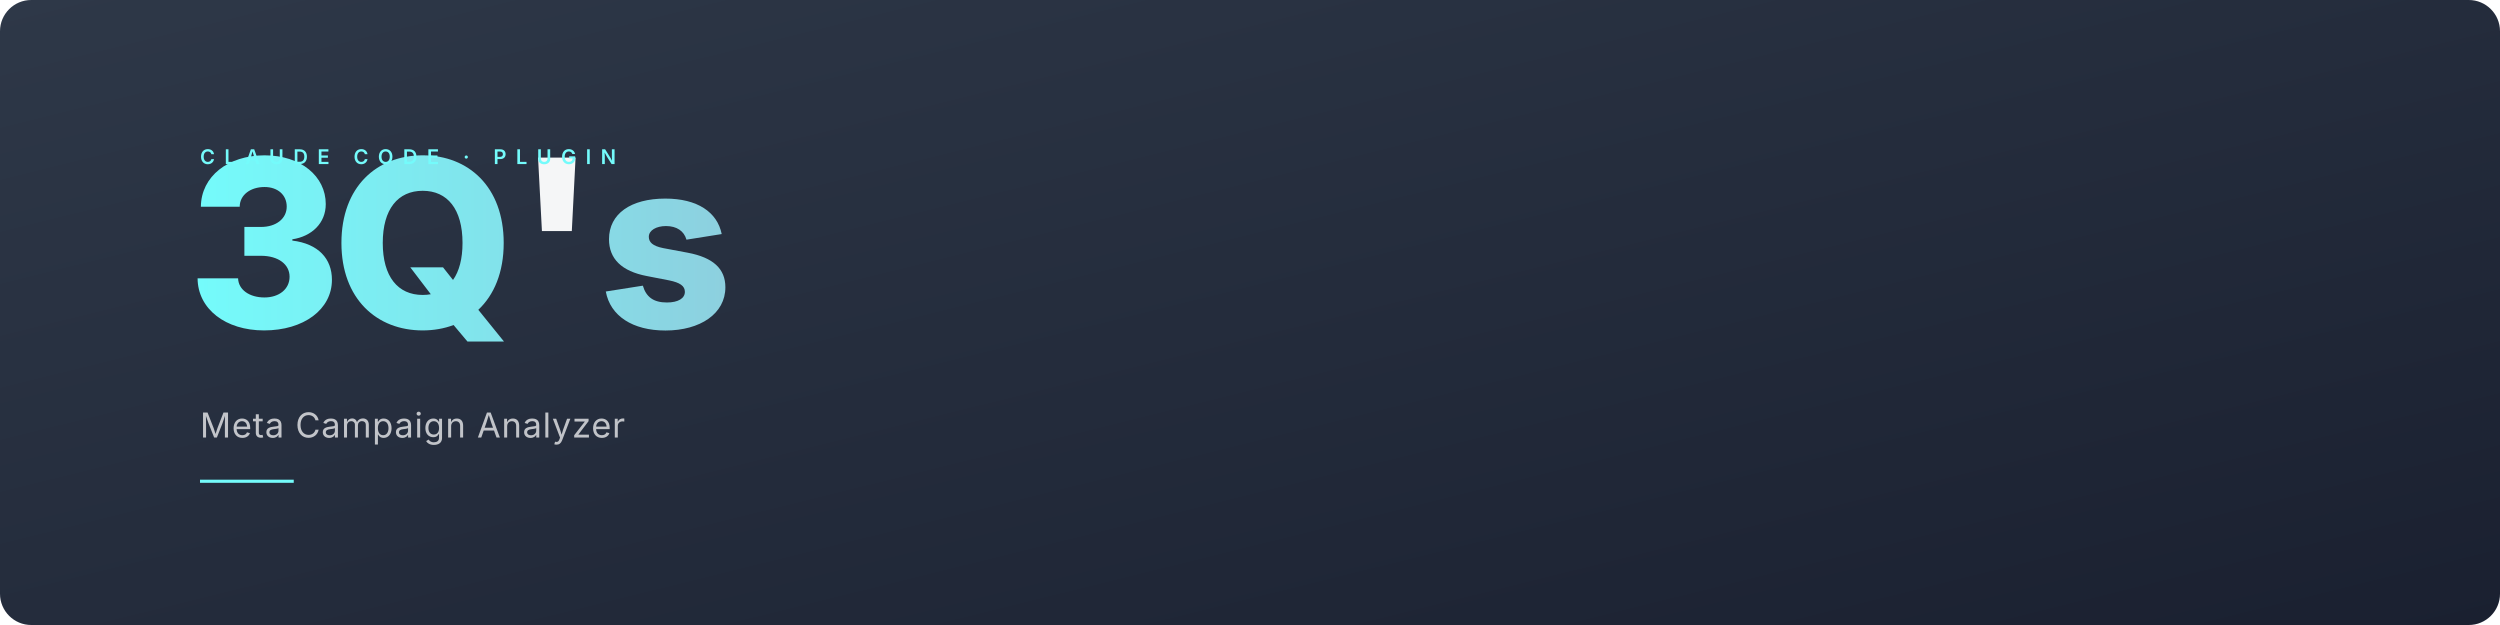
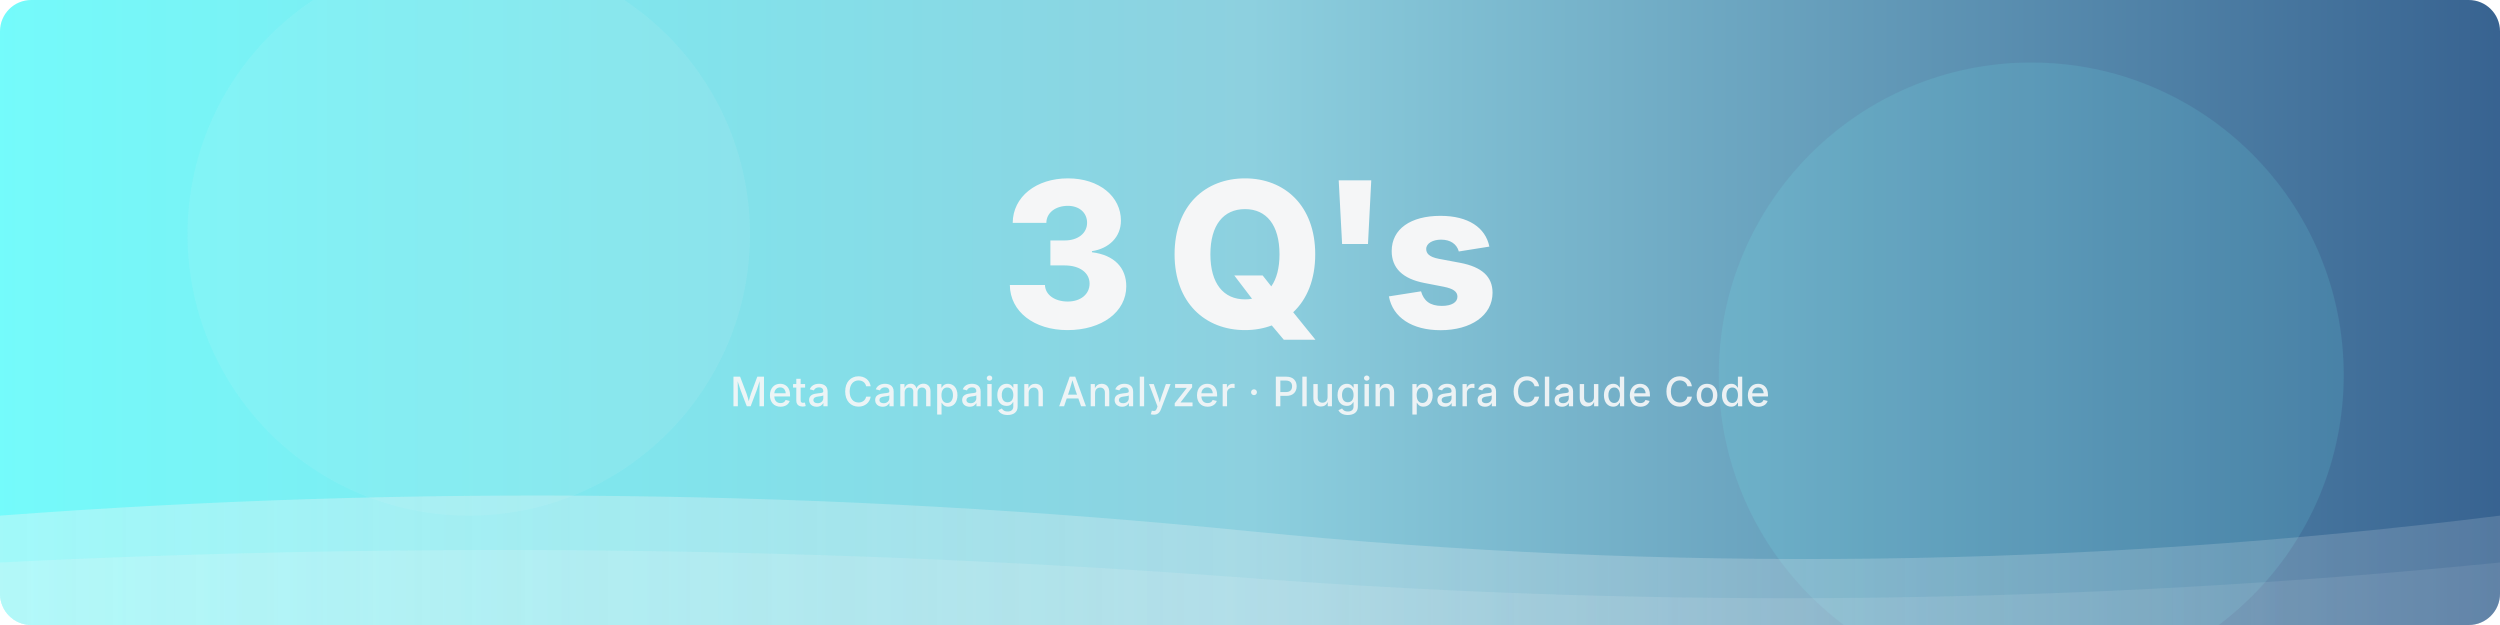
<svg xmlns="http://www.w3.org/2000/svg" viewBox="0 0 1600 400" width="1600" height="400">
  <defs>
-     <linearGradient id="bg" x1="0%" y1="0%" x2="100%" y2="100%">
-       <stop offset="0%" stop-color="#2e3848" />
-       <stop offset="100%" stop-color="#1a2030" />
+     <linearGradient id="bgGrad" x1="0%" y1="0%" x2="100%" y2="0%">
+       <stop offset="0%" stop-color="#74fbfb">
+         <animate attributeName="stop-color" values="#74fbfb;#8dd0df;#376290;#8dd0df;#74fbfb" dur="14s" repeatCount="indefinite" />
+       </stop>
+       <stop offset="50%" stop-color="#8dd0df">
+         <animate attributeName="stop-color" values="#8dd0df;#376290;#74fbfb;#376290;#8dd0df" dur="14s" repeatCount="indefinite" />
+       </stop>
+       <stop offset="100%" stop-color="#376290">
+         <animate attributeName="stop-color" values="#376290;#74fbfb;#8dd0df;#74fbfb;#376290" dur="14s" repeatCount="indefinite" />
+       </stop>
    </linearGradient>
-     <linearGradient id="cyan" x1="0%" y1="0%" x2="100%" y2="0%">
-       <stop offset="0%" stop-color="#74fbfb" />
-       <stop offset="100%" stop-color="#8dd0df" />
+     <linearGradient id="waveGrad" x1="0%" y1="0%" x2="100%" y2="0%">
+       <stop offset="0%" stop-color="#F5F6F7" stop-opacity="0.35" />
+       <stop offset="100%" stop-color="#F5F6F7" stop-opacity="0.15" />
    </linearGradient>
+     <linearGradient id="wave2Grad" x1="0%" y1="0%" x2="100%" y2="0%">
+       <stop offset="0%" stop-color="#F5F6F7" stop-opacity="0.2" />
+       <stop offset="100%" stop-color="#F5F6F7" stop-opacity="0.08" />
+     </linearGradient>
+     <clipPath id="rounded">
+       <rect width="1600" height="400" rx="20" />
+     </clipPath>
  </defs>
-   <rect width="1600" height="400" rx="20" fill="url(#bg)" />
-   <g transform="translate(120, 210)">
-     <text font-family="'Inter','Segoe UI','Helvetica Neue',sans-serif" font-size="150" font-weight="800" fill="url(#cyan)" letter-spacing="-6">3Q<tspan fill="#F5F6F7">'</tspan>s</text>
+   <g clip-path="url(#rounded)">
+     <rect width="1600" height="400" fill="url(#bgGrad)" />
+     <circle cx="300" cy="150" r="180" fill="#F5F6F7" opacity="0.08">
+       <animate attributeName="cx" values="300;500;300" dur="18s" repeatCount="indefinite" />
+       <animate attributeName="cy" values="150;220;150" dur="22s" repeatCount="indefinite" />
+     </circle>
+     <circle cx="1300" cy="240" r="200" fill="#74fbfb" opacity="0.12">
+       <animate attributeName="cx" values="1300;1100;1300" dur="20s" repeatCount="indefinite" />
+       <animate attributeName="cy" values="240;180;240" dur="24s" repeatCount="indefinite" />
+     </circle>
+     <text x="800" y="210" text-anchor="middle" font-family="'Inter','Segoe UI','Helvetica Neue',sans-serif" font-size="130" font-weight="800" fill="#F5F6F7" letter-spacing="-4">
+       3 Q's
+     </text>
+     <text x="800" y="260" text-anchor="middle" font-family="'Inter','Segoe UI','Helvetica Neue',sans-serif" font-size="26" font-weight="500" fill="#F5F6F7" opacity="0.92" letter-spacing="0.5">
+       Meta Campaign Analyzer · Plugin para Claude Code
+     </text>
+     <path fill="url(#waveGrad)" d="M 0,330 Q 400,300 800,340 T 1600,330 L 1600,400 L 0,400 Z">
+       <animate attributeName="d" values="M 0,330 Q 400,300 800,340 T 1600,330 L 1600,400 L 0,400 Z;                        M 0,340 Q 400,370 800,330 T 1600,350 L 1600,400 L 0,400 Z;                        M 0,330 Q 400,300 800,340 T 1600,330 L 1600,400 L 0,400 Z" dur="10s" repeatCount="indefinite" />
+     </path>
+     <path fill="url(#wave2Grad)" d="M 0,360 Q 400,340 800,370 T 1600,360 L 1600,400 L 0,400 Z">
+       <animate attributeName="d" values="M 0,360 Q 400,340 800,370 T 1600,360 L 1600,400 L 0,400 Z;                        M 0,370 Q 400,395 800,355 T 1600,375 L 1600,400 L 0,400 Z;                        M 0,360 Q 400,340 800,370 T 1600,360 L 1600,400 L 0,400 Z" dur="12s" repeatCount="indefinite" />
+     </path>
  </g>
-   <text x="128" y="280" font-family="'Inter','Segoe UI','Helvetica Neue',sans-serif" font-size="22" font-weight="400" fill="#F5F6F7" opacity="0.75" letter-spacing="0.5">
-     Meta Campaign Analyzer
-   </text>
-   <line x1="128" y1="308" x2="188" y2="308" stroke="#74fbfb" stroke-width="2" />
-   <text x="128" y="105" font-family="'Inter','Segoe UI',sans-serif" font-size="13" font-weight="600" fill="#74fbfb" letter-spacing="6">
-     CLAUDE CODE · PLUGIN
-   </text>
</svg>
